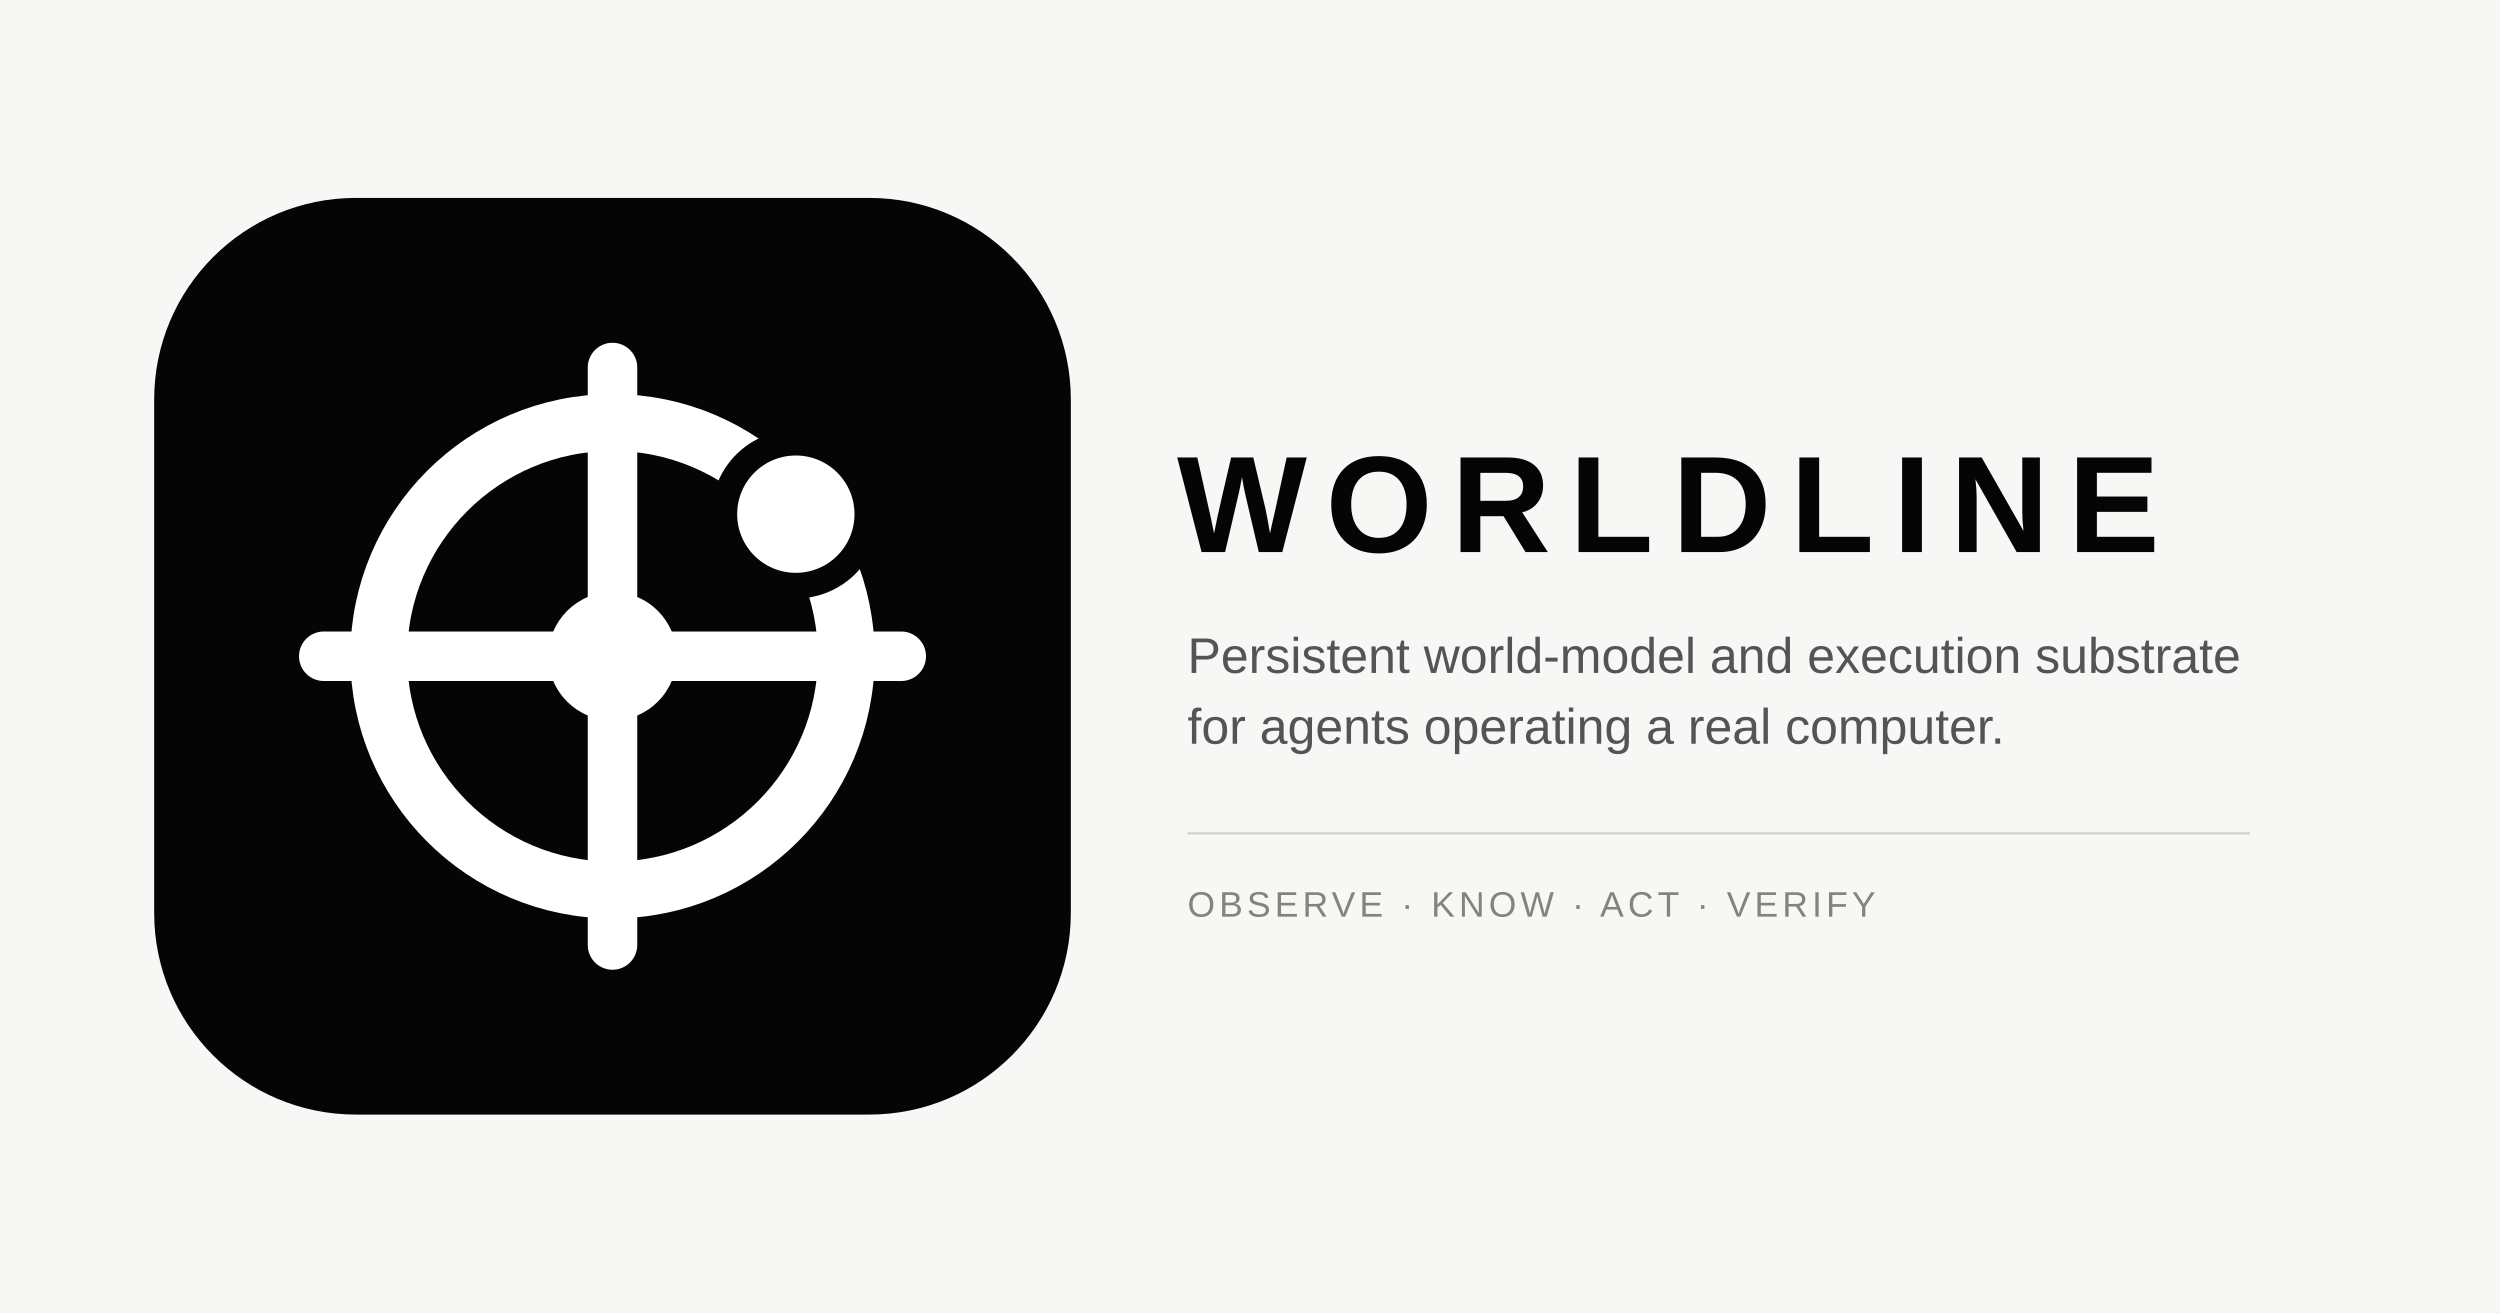
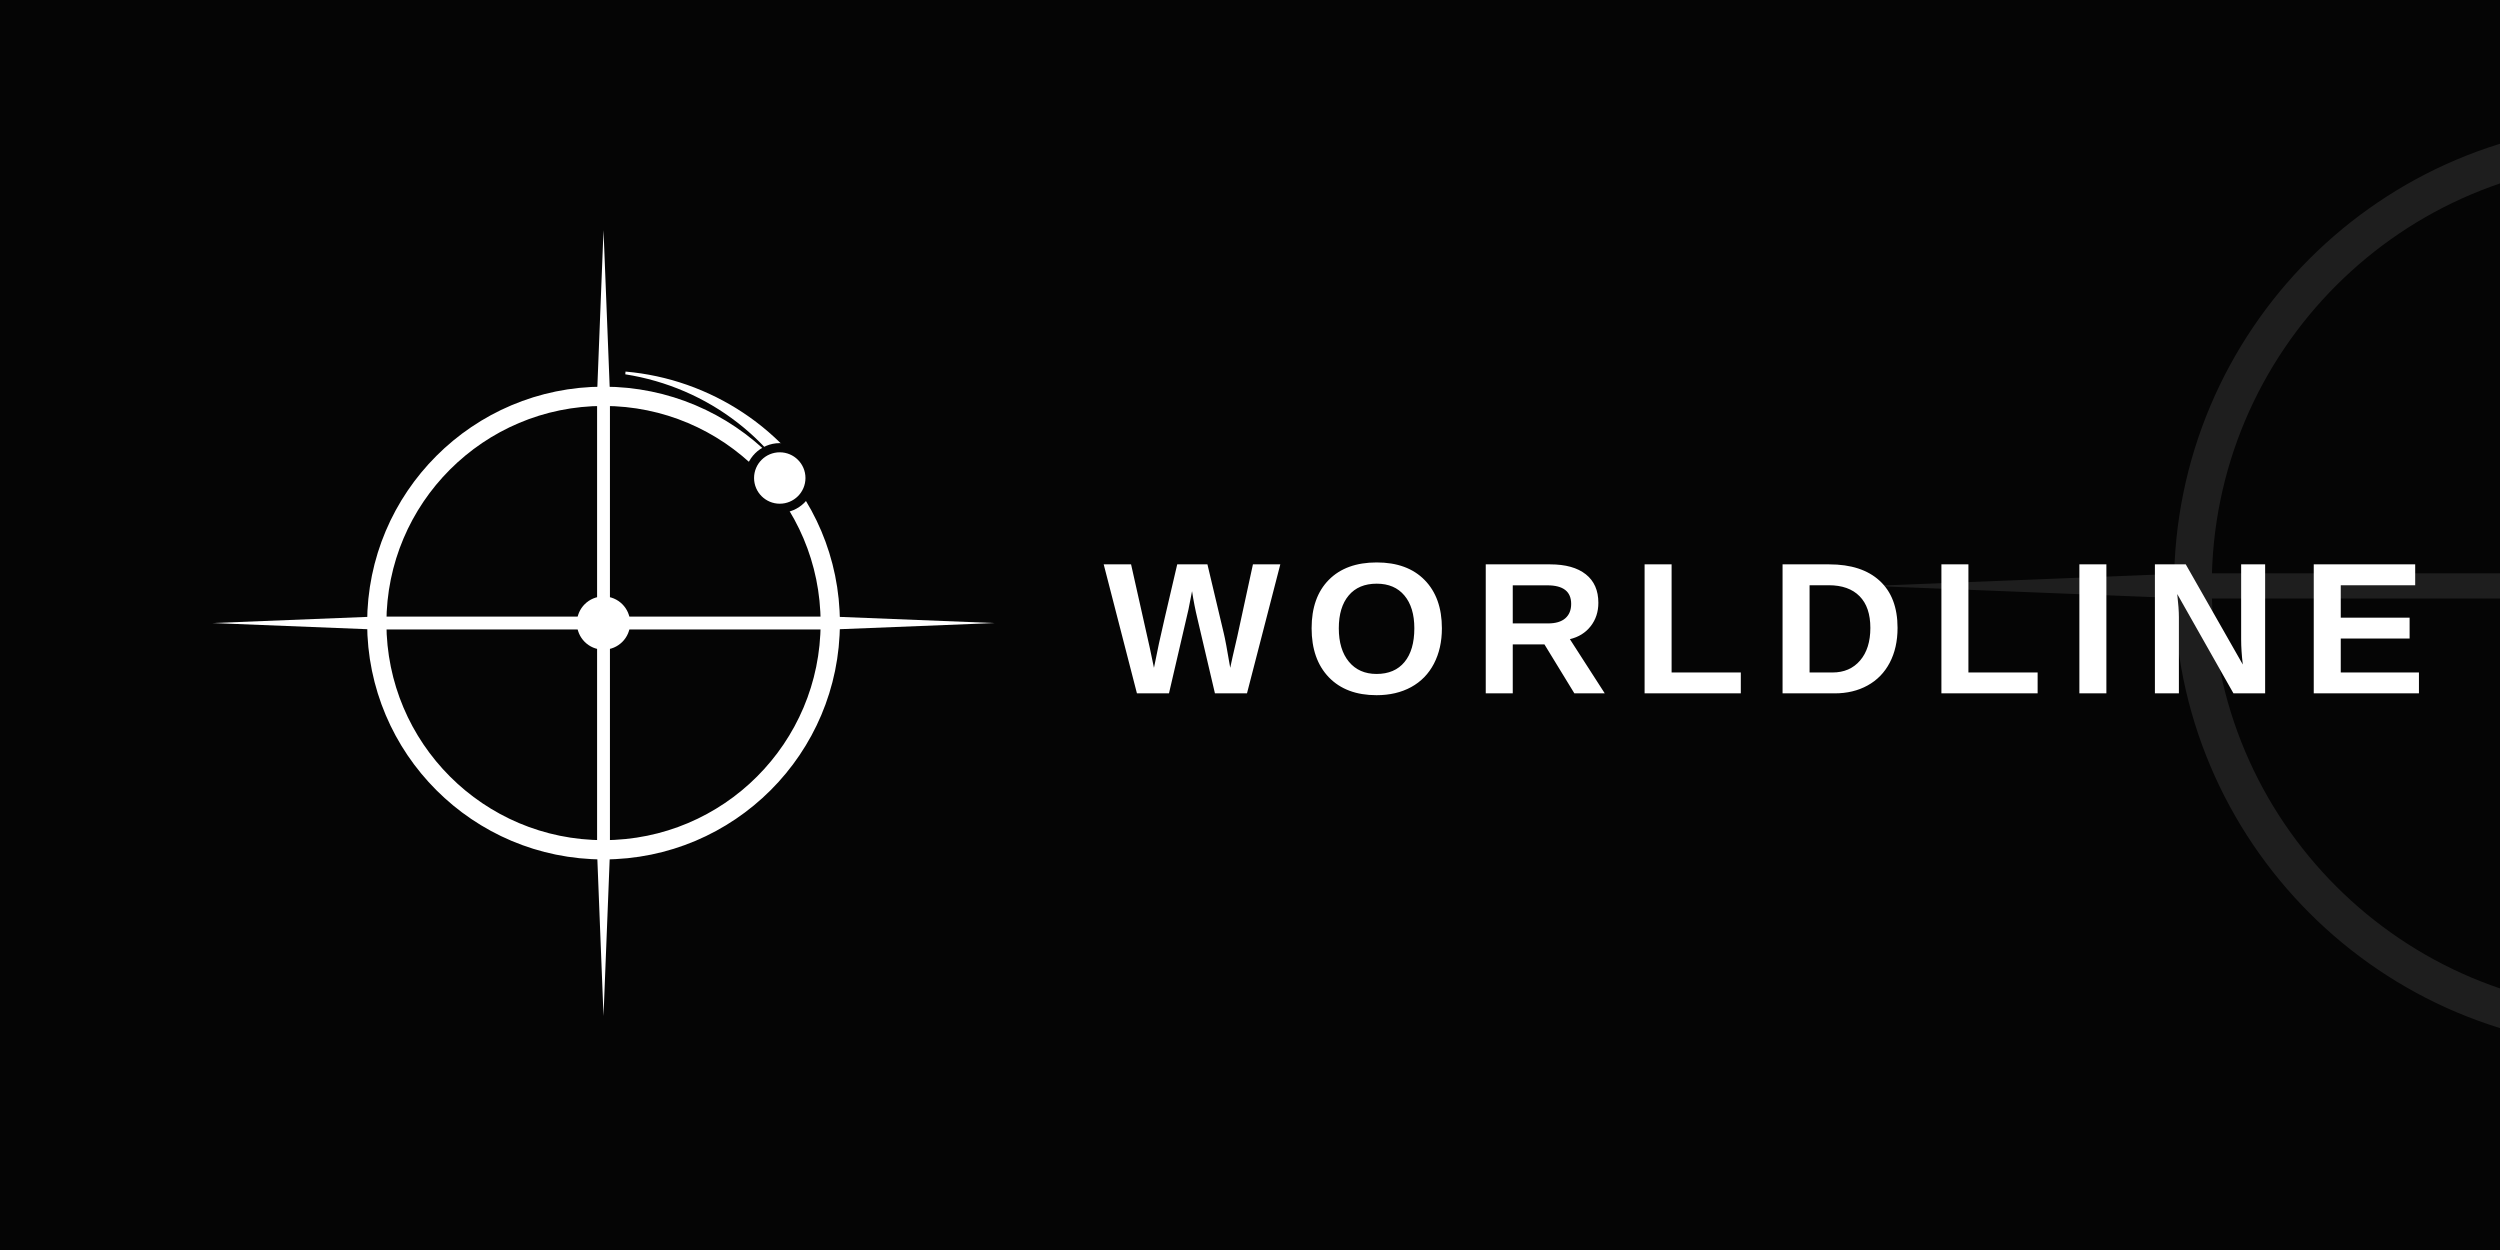
- <svg xmlns="http://www.w3.org/2000/svg" viewBox="0 0 1200 630" role="img" aria-label="WORLDLINE">
-   <rect width="1200" height="630" fill="#F7F7F5" />
-   <g transform="translate(74 95) scale(.44)">
-     <g>
-       <rect width="1000" height="1000" rx="220" fill="#050505" />
-       <g fill="#FFFFFF" stroke="#FFFFFF">
-         <circle cx="500" cy="500" r="255" fill="none" stroke-width="62" />
-         <path d="M185 500H815M500 185V815" stroke-width="54" stroke-linecap="round" />
-         <circle cx="500" cy="500" r="70" stroke="none" />
-         <circle cx="700" cy="345" r="78" stroke="#050505" stroke-width="28" />
+ <svg xmlns="http://www.w3.org/2000/svg" viewBox="0 0 1280 640" role="img" aria-label="WORLDLINE">
+   <defs>
+     <mask id="ring-gap">
+       <rect width="1000" height="1000" fill="white" />
+       <circle cx="692" cy="342" r="38" fill="black" />
+     </mask>
+   </defs>
+   <rect width="1280" height="640" fill="#050505" />
+   <g opacity=".10" transform="translate(890 -160) scale(.92)">
+     <g fill="#FFFFFF" stroke="#FFFFFF">
+       <g mask="url(#ring-gap)">
+         <circle cx="500" cy="500" r="247" fill="none" stroke-width="21" />
+         <path d="M74 500 L250 493 L750 493 L926 500 L750 507 L250 507 Z" stroke="none" />
+         <path d="M500 72 L507 250 L507 750 L500 928 L493 750 L493 250 Z" stroke="none" />
+         <path d="M 523.97 226.05 L 532.52 226.93 L 541.04 228.08 L 549.52 229.50 L 557.96 231.18 L 566.33 233.12 L 574.65 235.32 L 582.88 237.79 L 591.04 240.51 L 599.11 243.48 L 607.08 246.71 L 614.95 250.18 L 622.70 253.89 L 630.34 257.85 L 637.85 262.04 L 645.22 266.47 L 652.45 271.12 L 659.53 276.00 L 666.46 281.10 L 673.22 286.41 L 679.81 291.93 L 686.23 297.65 L 692.46 303.58 L 698.51 309.69 L 704.36 315.99 L 691.73 327.36 L 686.66 321.05 L 681.38 314.89 L 675.90 308.88 L 670.22 303.03 L 664.35 297.35 L 658.28 291.85 L 652.04 286.52 L 645.61 281.39 L 639.01 276.45 L 632.25 271.71 L 625.32 267.17 L 618.24 262.84 L 611.01 258.73 L 603.64 254.84 L 596.14 251.18 L 588.50 247.74 L 580.75 244.54 L 572.88 241.58 L 564.91 238.86 L 556.83 236.39 L 548.67 234.17 L 540.42 232.20 L 532.10 230.49 L 523.71 229.04 Z" stroke="none" />
      </g>
+       <circle cx="500" cy="500" r="29" stroke="none" />
+       <circle cx="692" cy="342" r="28" stroke="none" />
    </g>
  </g>
-   <text x="565" y="265" fill="#050505" font-family="Arial, Helvetica, sans-serif" font-size="66" font-weight="700" letter-spacing="9">WORLDLINE</text>
-   <text x="570" y="323" fill="#050505" opacity=".67" font-family="Arial, Helvetica, sans-serif" font-size="24">Persistent world-model and execution substrate</text>
-   <text x="570" y="357" fill="#050505" opacity=".67" font-family="Arial, Helvetica, sans-serif" font-size="24">for agents operating a real computer.</text>
-   <path d="M570 400H1080" stroke="#050505" opacity=".16" />
-   <text x="570" y="440" fill="#050505" opacity=".48" font-family="Arial, Helvetica, sans-serif" font-size="17" letter-spacing="2">OBSERVE · KNOW · ACT · VERIFY</text>
+   <g transform="translate(74 84) scale(.47)">
+     <g fill="#FFFFFF" stroke="#FFFFFF">
+       <g mask="url(#ring-gap)">
+         <circle cx="500" cy="500" r="247" fill="none" stroke-width="21" />
+         <path d="M74 500 L250 493 L750 493 L926 500 L750 507 L250 507 Z" stroke="none" />
+         <path d="M500 72 L507 250 L507 750 L500 928 L493 750 L493 250 Z" stroke="none" />
+         <path d="M 523.97 226.05 L 532.52 226.93 L 541.04 228.08 L 549.52 229.50 L 557.96 231.18 L 566.33 233.12 L 574.65 235.32 L 582.88 237.79 L 591.04 240.51 L 599.11 243.48 L 607.08 246.71 L 614.95 250.18 L 622.70 253.89 L 630.34 257.85 L 637.85 262.04 L 645.22 266.47 L 652.45 271.12 L 659.53 276.00 L 666.46 281.10 L 673.22 286.41 L 679.81 291.93 L 686.23 297.65 L 692.46 303.58 L 698.51 309.69 L 704.36 315.99 L 691.73 327.36 L 686.66 321.05 L 681.38 314.89 L 675.90 308.88 L 670.22 303.03 L 664.35 297.35 L 658.28 291.85 L 652.04 286.52 L 645.61 281.39 L 639.01 276.45 L 632.25 271.71 L 625.32 267.17 L 618.24 262.84 L 611.01 258.73 L 603.64 254.84 L 596.14 251.18 L 588.50 247.74 L 580.75 244.54 L 572.88 241.58 L 564.91 238.86 L 556.83 236.39 L 548.67 234.17 L 540.42 232.20 L 532.10 230.49 L 523.71 229.04 Z" stroke="none" />
+       </g>
+       <circle cx="500" cy="500" r="29" stroke="none" />
+       <circle cx="692" cy="342" r="28" stroke="none" />
+     </g>
+   </g>
+   <text x="565" y="355" fill="#FFFFFF" font-family="Arial, Helvetica, sans-serif" font-size="96" font-weight="700" letter-spacing="12">WORLDLINE</text>
</svg>
